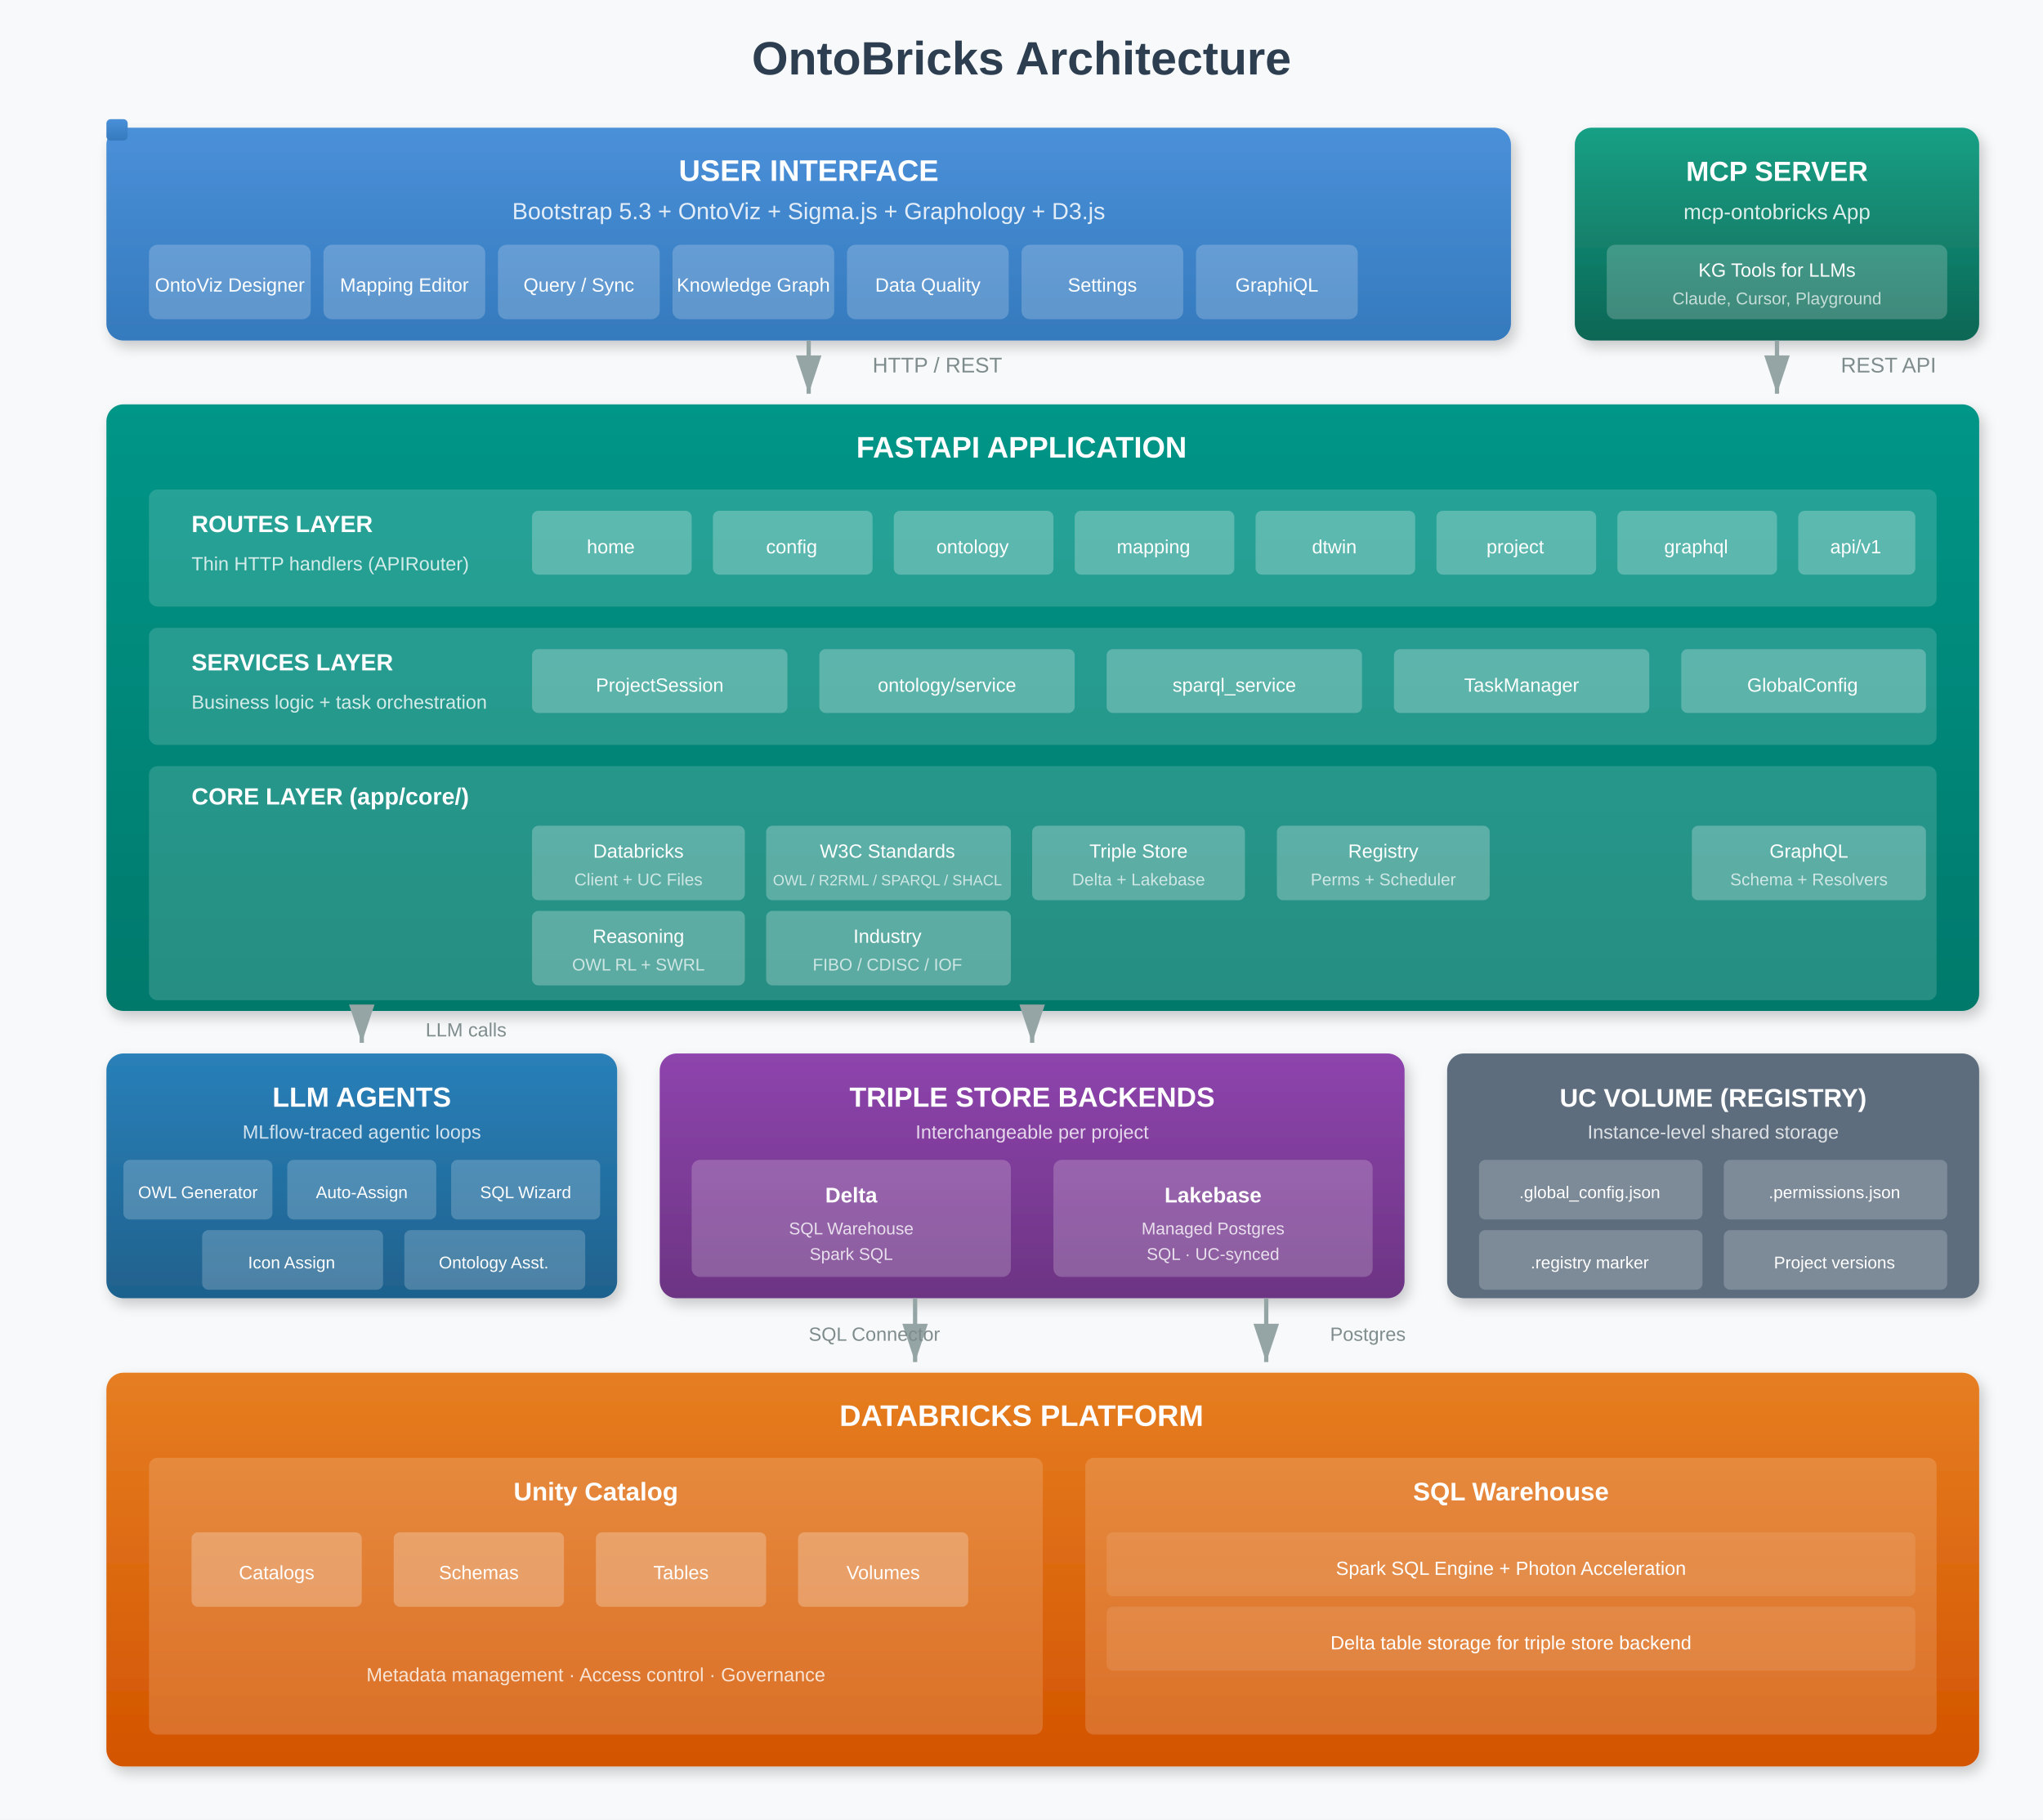
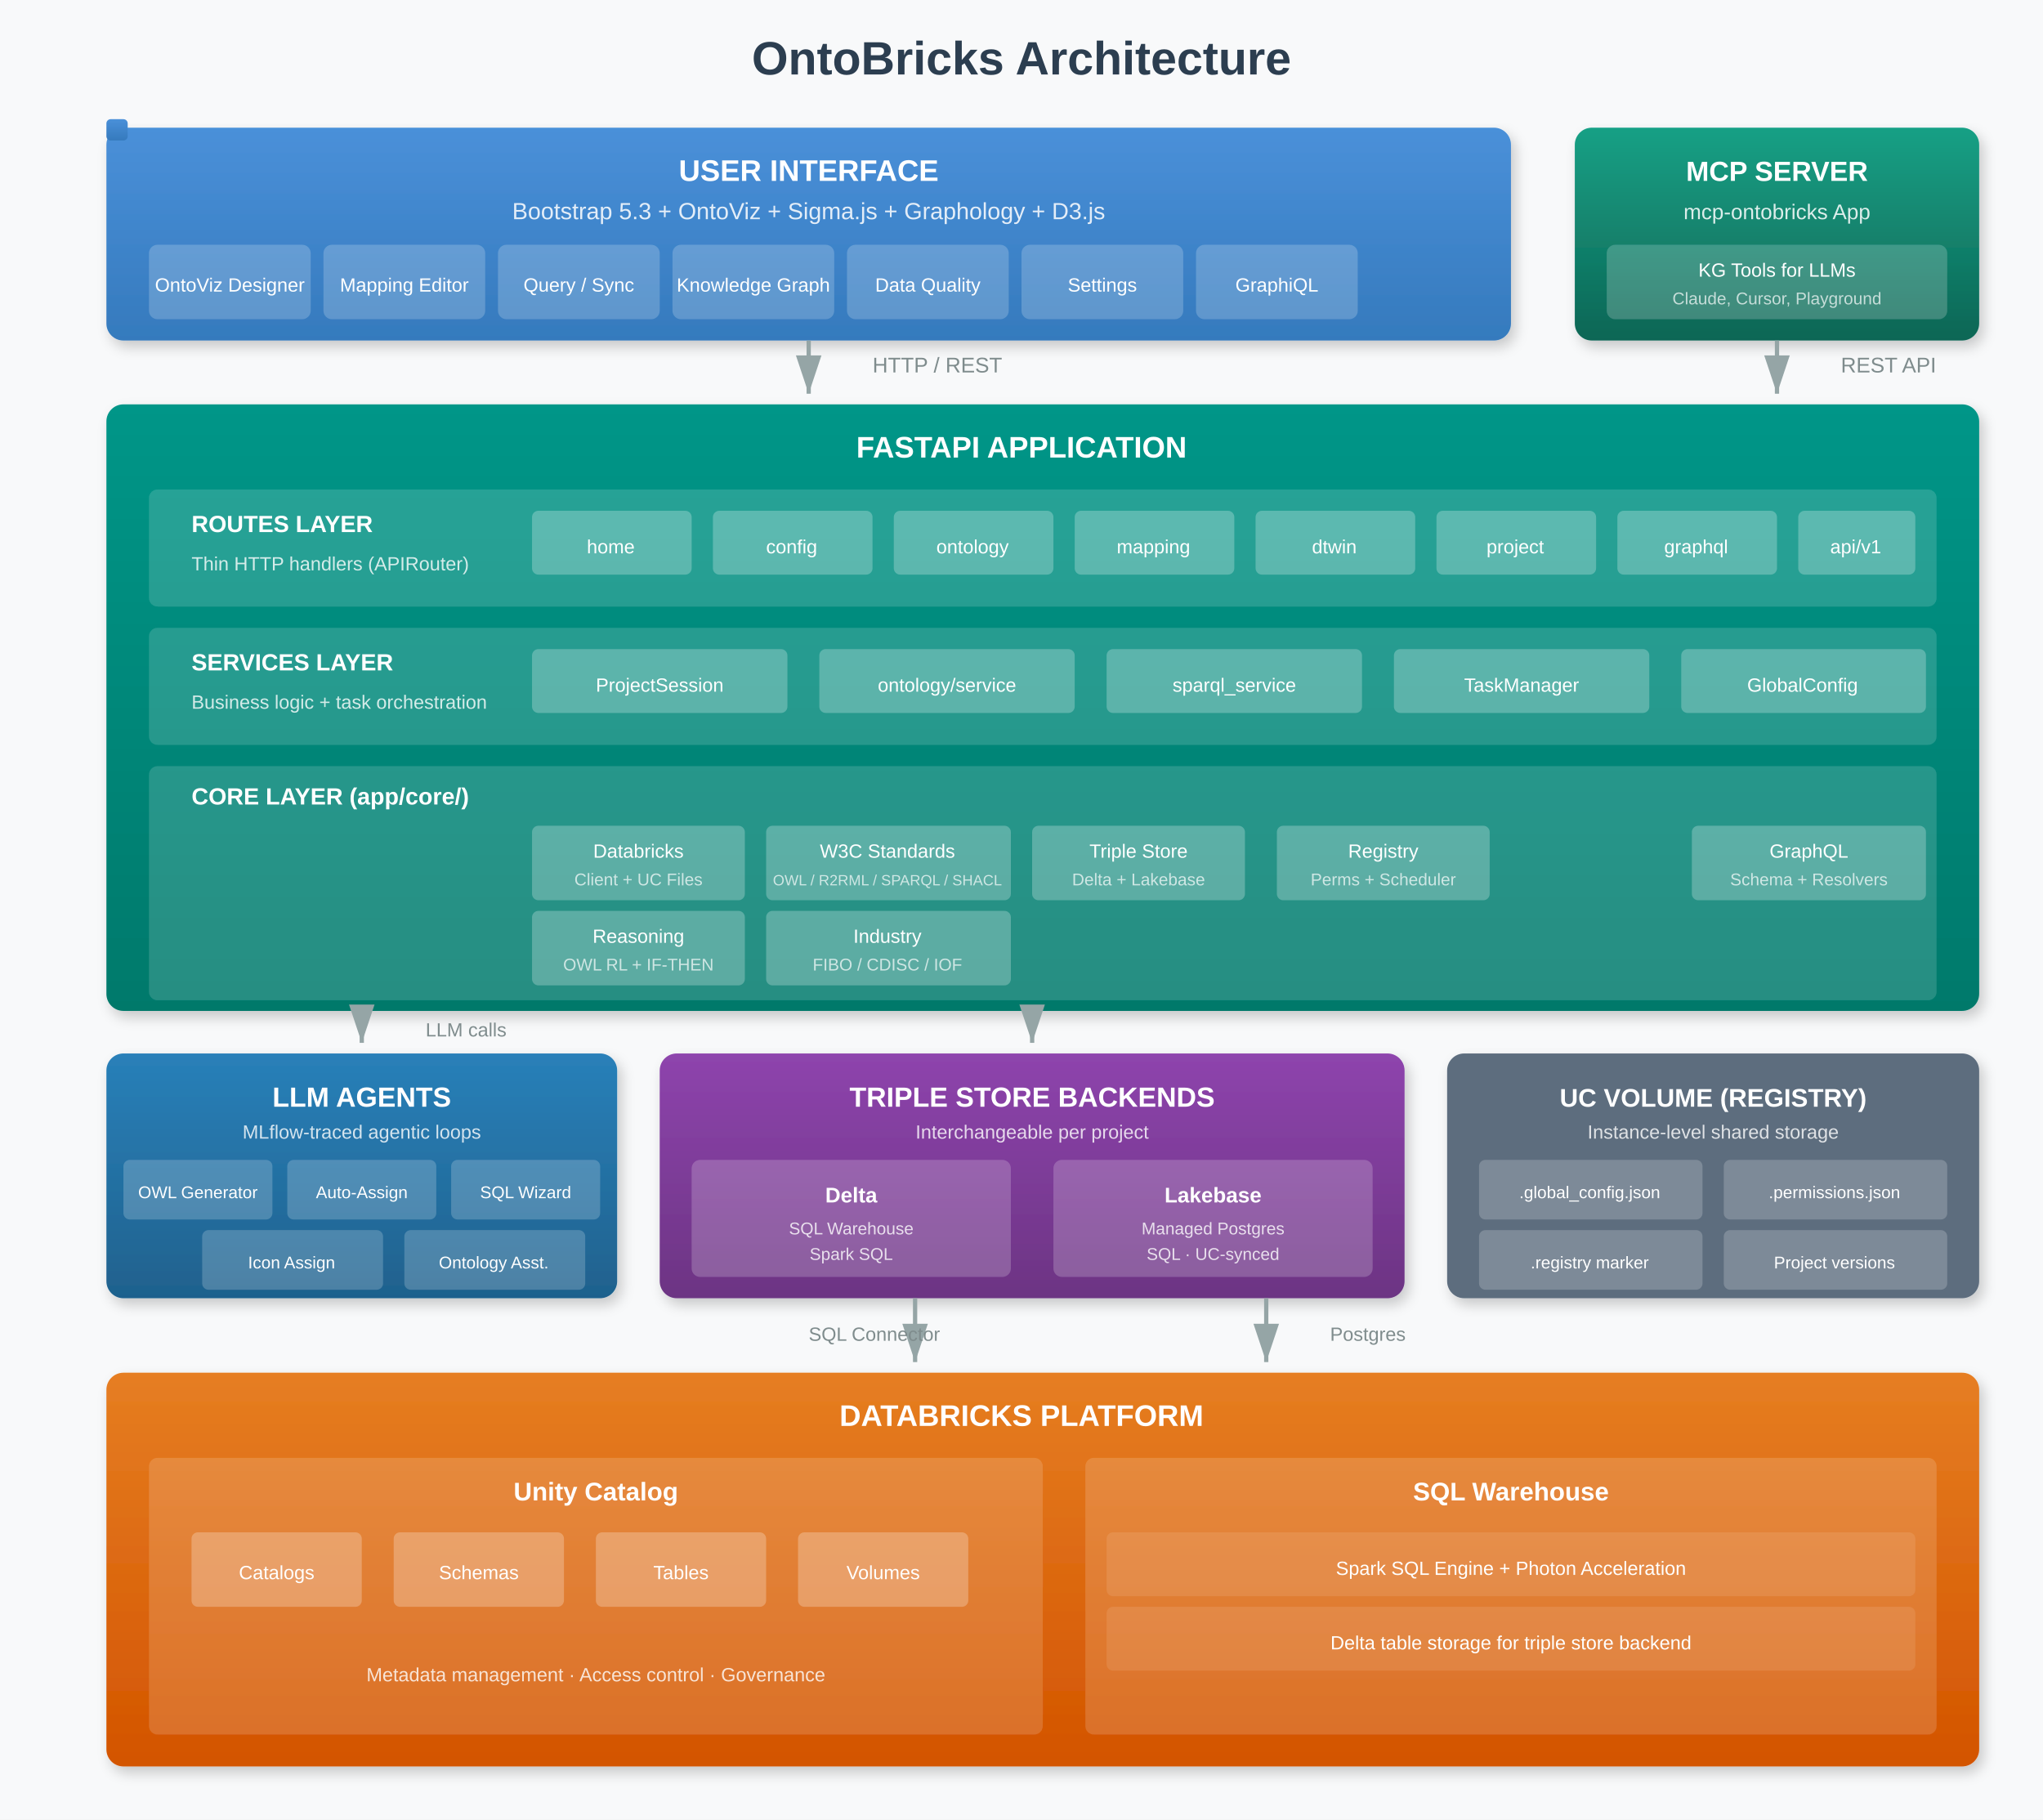
<svg xmlns="http://www.w3.org/2000/svg" viewBox="0 0 960 855" font-family="Segoe UI, Arial, sans-serif">
  <defs>
    <linearGradient id="uiGrad" x1="0%" y1="0%" x2="0%" y2="100%">
      <stop offset="0%" style="stop-color:#4A90D9;stop-opacity:1" />
      <stop offset="100%" style="stop-color:#357ABD;stop-opacity:1" />
    </linearGradient>
    <linearGradient id="fastapiGrad" x1="0%" y1="0%" x2="0%" y2="100%">
      <stop offset="0%" style="stop-color:#009688;stop-opacity:1" />
      <stop offset="100%" style="stop-color:#00796B;stop-opacity:1" />
    </linearGradient>
    <linearGradient id="dbGrad" x1="0%" y1="0%" x2="0%" y2="100%">
      <stop offset="0%" style="stop-color:#E67E22;stop-opacity:1" />
      <stop offset="100%" style="stop-color:#D35400;stop-opacity:1" />
    </linearGradient>
    <linearGradient id="tsGrad" x1="0%" y1="0%" x2="0%" y2="100%">
      <stop offset="0%" style="stop-color:#8E44AD;stop-opacity:1" />
      <stop offset="100%" style="stop-color:#6C3483;stop-opacity:1" />
    </linearGradient>
    <linearGradient id="agentGrad" x1="0%" y1="0%" x2="0%" y2="100%">
      <stop offset="0%" style="stop-color:#2980B9;stop-opacity:1" />
      <stop offset="100%" style="stop-color:#1F618D;stop-opacity:1" />
    </linearGradient>
    <linearGradient id="mcpGrad" x1="0%" y1="0%" x2="0%" y2="100%">
      <stop offset="0%" style="stop-color:#16A085;stop-opacity:1" />
      <stop offset="100%" style="stop-color:#0E6655;stop-opacity:1" />
    </linearGradient>
    <filter id="shadow" x="-5%" y="-5%" width="110%" height="115%">
      <feDropShadow dx="2" dy="3" stdDeviation="3" flood-opacity="0.2" />
    </filter>
    <marker id="arrow" markerWidth="10" markerHeight="10" refX="9" refY="3" orient="auto">
      <path d="M0,0 L0,6 L9,3 z" fill="#95a5a6" />
    </marker>
  </defs>
  <rect width="960" height="855" fill="#f8f9fa" />
  <text x="480" y="35" text-anchor="middle" font-size="22" font-weight="bold" fill="#2c3e50">OntoBricks Architecture</text>
  <g filter="url(#shadow)">
    <rect x="50" y="60" width="660" height="100" rx="8" fill="url(#uiGrad)" />
    <text x="380" y="85" text-anchor="middle" font-size="14" font-weight="bold" fill="white">USER INTERFACE</text>
    <text x="380" y="103" text-anchor="middle" font-size="11" fill="rgba(255,255,255,0.85)">Bootstrap 5.3 + OntoViz + Sigma.js + Graphology + D3.js</text>
    <rect x="70" y="115" width="76" height="35" rx="4" fill="white" fill-opacity="0.2" />
    <text x="108" y="137" text-anchor="middle" font-size="9" fill="white">OntoViz Designer</text>
    <rect x="152" y="115" width="76" height="35" rx="4" fill="white" fill-opacity="0.2" />
    <text x="190" y="137" text-anchor="middle" font-size="9" fill="white">Mapping Editor</text>
    <rect x="234" y="115" width="76" height="35" rx="4" fill="white" fill-opacity="0.2" />
    <text x="272" y="137" text-anchor="middle" font-size="9" fill="white">Query / Sync</text>
    <rect x="316" y="115" width="76" height="35" rx="4" fill="white" fill-opacity="0.2" />
    <text x="354" y="137" text-anchor="middle" font-size="9" fill="white">Knowledge Graph</text>
    <rect x="398" y="115" width="76" height="35" rx="4" fill="white" fill-opacity="0.2" />
    <text x="436" y="137" text-anchor="middle" font-size="9" fill="white">Data Quality</text>
    <rect x="480" y="115" width="76" height="35" rx="4" fill="white" fill-opacity="0.2" />
    <text x="518" y="137" text-anchor="middle" font-size="9" fill="white">Settings</text>
    <rect x="562" y="115" width="76" height="35" rx="4" fill="white" fill-opacity="0.2" />
    <text x="600" y="137" text-anchor="middle" font-size="9" fill="white">GraphiQL</text>
  </g>
  <g filter="url(#shadow)">
    <rect x="740" y="60" width="190" height="100" rx="8" fill="url(#mcpGrad)" />
    <text x="835" y="85" text-anchor="middle" font-size="13" font-weight="bold" fill="white">MCP SERVER</text>
    <text x="835" y="103" text-anchor="middle" font-size="10" fill="rgba(255,255,255,0.85)">mcp-ontobricks App</text>
    <rect x="755" y="115" width="160" height="35" rx="4" fill="white" fill-opacity="0.2" />
    <text x="835" y="130" text-anchor="middle" font-size="9" fill="white">KG Tools for LLMs</text>
    <text x="835" y="143" text-anchor="middle" font-size="8" fill="rgba(255,255,255,0.7)">Claude, Cursor, Playground</text>
  </g>
  <path d="M380 160 L380 185" stroke="#95a5a6" stroke-width="2" marker-end="url(#arrow)" />
  <text x="410" y="175" font-size="10" fill="#7f8c8d">HTTP / REST</text>
  <path d="M835 160 L835 185" stroke="#95a5a6" stroke-width="2" marker-end="url(#arrow)" />
  <text x="865" y="175" font-size="10" fill="#7f8c8d">REST API</text>
  <g filter="url(#shadow)">
    <rect x="50" y="190" width="880" height="285" rx="8" fill="url(#fastapiGrad)" />
    <text x="480" y="215" text-anchor="middle" font-size="14" font-weight="bold" fill="white">FASTAPI APPLICATION</text>
    <rect x="70" y="230" width="840" height="55" rx="4" fill="white" fill-opacity="0.15" />
    <text x="90" y="250" font-size="11" font-weight="600" fill="white">ROUTES LAYER</text>
    <text x="90" y="268" font-size="9" fill="rgba(255,255,255,0.8)">Thin HTTP handlers (APIRouter)</text>
    <rect x="250" y="240" width="75" height="30" rx="3" fill="white" fill-opacity="0.25" />
    <text x="287" y="260" text-anchor="middle" font-size="9" fill="white">home</text>
    <rect x="335" y="240" width="75" height="30" rx="3" fill="white" fill-opacity="0.25" />
    <text x="372" y="260" text-anchor="middle" font-size="9" fill="white">config</text>
    <rect x="420" y="240" width="75" height="30" rx="3" fill="white" fill-opacity="0.25" />
    <text x="457" y="260" text-anchor="middle" font-size="9" fill="white">ontology</text>
    <rect x="505" y="240" width="75" height="30" rx="3" fill="white" fill-opacity="0.25" />
    <text x="542" y="260" text-anchor="middle" font-size="9" fill="white">mapping</text>
    <rect x="590" y="240" width="75" height="30" rx="3" fill="white" fill-opacity="0.25" />
    <text x="627" y="260" text-anchor="middle" font-size="9" fill="white">dtwin</text>
    <rect x="675" y="240" width="75" height="30" rx="3" fill="white" fill-opacity="0.25" />
    <text x="712" y="260" text-anchor="middle" font-size="9" fill="white">project</text>
    <rect x="760" y="240" width="75" height="30" rx="3" fill="white" fill-opacity="0.25" />
    <text x="797" y="260" text-anchor="middle" font-size="9" fill="white">graphql</text>
    <rect x="845" y="240" width="55" height="30" rx="3" fill="white" fill-opacity="0.25" />
    <text x="872" y="260" text-anchor="middle" font-size="9" fill="white">api/v1</text>
    <rect x="70" y="295" width="840" height="55" rx="4" fill="white" fill-opacity="0.15" />
    <text x="90" y="315" font-size="11" font-weight="600" fill="white">SERVICES LAYER</text>
    <text x="90" y="333" font-size="9" fill="rgba(255,255,255,0.8)">Business logic + task orchestration</text>
    <rect x="250" y="305" width="120" height="30" rx="3" fill="white" fill-opacity="0.25" />
    <text x="310" y="325" text-anchor="middle" font-size="9" fill="white">ProjectSession</text>
    <rect x="385" y="305" width="120" height="30" rx="3" fill="white" fill-opacity="0.25" />
    <text x="445" y="325" text-anchor="middle" font-size="9" fill="white">ontology/service</text>
    <rect x="520" y="305" width="120" height="30" rx="3" fill="white" fill-opacity="0.25" />
    <text x="580" y="325" text-anchor="middle" font-size="9" fill="white">sparql_service</text>
    <rect x="655" y="305" width="120" height="30" rx="3" fill="white" fill-opacity="0.25" />
    <text x="715" y="325" text-anchor="middle" font-size="9" fill="white">TaskManager</text>
    <rect x="790" y="305" width="115" height="30" rx="3" fill="white" fill-opacity="0.25" />
    <text x="847" y="325" text-anchor="middle" font-size="9" fill="white">GlobalConfig</text>
    <rect x="70" y="360" width="840" height="110" rx="4" fill="white" fill-opacity="0.15" />
    <text x="90" y="378" font-size="11" font-weight="600" fill="white">CORE LAYER (app/core/)</text>
    <rect x="250" y="388" width="100" height="35" rx="3" fill="white" fill-opacity="0.25" />
    <text x="300" y="403" text-anchor="middle" font-size="9" fill="white">Databricks</text>
    <text x="300" y="416" text-anchor="middle" font-size="8" fill="rgba(255,255,255,0.7)">Client + UC Files</text>
    <rect x="360" y="388" width="115" height="35" rx="3" fill="white" fill-opacity="0.25" />
    <text x="417" y="403" text-anchor="middle" font-size="9" fill="white">W3C Standards</text>
    <text x="417" y="416" text-anchor="middle" font-size="7" fill="rgba(255,255,255,0.7)">OWL / R2RML / SPARQL / SHACL</text>
    <rect x="485" y="388" width="100" height="35" rx="3" fill="white" fill-opacity="0.25" />
    <text x="535" y="403" text-anchor="middle" font-size="9" fill="white">Triple Store</text>
    <text x="535" y="416" text-anchor="middle" font-size="8" fill="rgba(255,255,255,0.7)">Delta + Lakebase</text>
    <rect x="600" y="388" width="100" height="35" rx="3" fill="white" fill-opacity="0.25" />
    <text x="650" y="403" text-anchor="middle" font-size="9" fill="white">Registry</text>
    <text x="650" y="416" text-anchor="middle" font-size="8" fill="rgba(255,255,255,0.7)">Perms + Scheduler</text>
    <rect x="795" y="388" width="110" height="35" rx="3" fill="white" fill-opacity="0.25" />
    <text x="850" y="403" text-anchor="middle" font-size="9" fill="white">GraphQL</text>
    <text x="850" y="416" text-anchor="middle" font-size="8" fill="rgba(255,255,255,0.7)">Schema + Resolvers</text>
    <rect x="250" y="428" width="100" height="35" rx="3" fill="white" fill-opacity="0.25" />
    <text x="300" y="443" text-anchor="middle" font-size="9" fill="white">Reasoning</text>
-     <text x="300" y="456" text-anchor="middle" font-size="8" fill="rgba(255,255,255,0.7)">OWL RL + SWRL</text>
+     <text x="300" y="456" text-anchor="middle" font-size="8" fill="rgba(255,255,255,0.7)">OWL RL + IF-THEN</text>
    <rect x="360" y="428" width="115" height="35" rx="3" fill="white" fill-opacity="0.25" />
    <text x="417" y="443" text-anchor="middle" font-size="9" fill="white">Industry</text>
    <text x="417" y="456" text-anchor="middle" font-size="8" fill="rgba(255,255,255,0.7)">FIBO / CDISC / IOF</text>
  </g>
  <g filter="url(#shadow)">
    <rect x="50" y="495" width="240" height="115" rx="8" fill="url(#agentGrad)" />
    <text x="170" y="520" text-anchor="middle" font-size="13" font-weight="bold" fill="white">LLM AGENTS</text>
    <text x="170" y="535" text-anchor="middle" font-size="9" fill="rgba(255,255,255,0.8)">MLflow-traced agentic loops</text>
    <rect x="58" y="545" width="70" height="28" rx="3" fill="white" fill-opacity="0.2" />
    <text x="93" y="563" text-anchor="middle" font-size="8" fill="white">OWL Generator</text>
    <rect x="135" y="545" width="70" height="28" rx="3" fill="white" fill-opacity="0.2" />
    <text x="170" y="563" text-anchor="middle" font-size="8" fill="white">Auto-Assign</text>
    <rect x="212" y="545" width="70" height="28" rx="3" fill="white" fill-opacity="0.2" />
    <text x="247" y="563" text-anchor="middle" font-size="8" fill="white">SQL Wizard</text>
    <rect x="95" y="578" width="85" height="28" rx="3" fill="white" fill-opacity="0.2" />
    <text x="137" y="596" text-anchor="middle" font-size="8" fill="white">Icon Assign</text>
    <rect x="190" y="578" width="85" height="28" rx="3" fill="white" fill-opacity="0.2" />
    <text x="232" y="596" text-anchor="middle" font-size="8" fill="white">Ontology Asst.</text>
  </g>
  <g filter="url(#shadow)">
    <rect x="310" y="495" width="350" height="115" rx="8" fill="url(#tsGrad)" />
    <text x="485" y="520" text-anchor="middle" font-size="13" font-weight="bold" fill="white">TRIPLE STORE BACKENDS</text>
    <text x="485" y="535" text-anchor="middle" font-size="9" fill="rgba(255,255,255,0.8)">Interchangeable per project</text>
    <rect x="325" y="545" width="150" height="55" rx="4" fill="white" fill-opacity="0.2" />
    <text x="400" y="565" text-anchor="middle" font-size="10" font-weight="600" fill="white">Delta</text>
    <text x="400" y="580" text-anchor="middle" font-size="8" fill="rgba(255,255,255,0.8)">SQL Warehouse</text>
    <text x="400" y="592" text-anchor="middle" font-size="8" fill="rgba(255,255,255,0.8)">Spark SQL</text>
    <rect x="495" y="545" width="150" height="55" rx="4" fill="white" fill-opacity="0.2" />
    <text x="570" y="565" text-anchor="middle" font-size="10" font-weight="600" fill="white">Lakebase</text>
    <text x="570" y="580" text-anchor="middle" font-size="8" fill="rgba(255,255,255,0.8)">Managed Postgres</text>
    <text x="570" y="592" text-anchor="middle" font-size="8" fill="rgba(255,255,255,0.8)">SQL · UC-synced</text>
  </g>
  <path d="M485 475 L485 490" stroke="#95a5a6" stroke-width="2" marker-end="url(#arrow)" />
  <path d="M170 475 L170 490" stroke="#95a5a6" stroke-width="2" marker-end="url(#arrow)" />
  <text x="200" y="487" font-size="9" fill="#7f8c8d">LLM calls</text>
  <path d="M430 610 L430 640" stroke="#95a5a6" stroke-width="2" marker-end="url(#arrow)" />
  <text x="380" y="630" font-size="9" fill="#7f8c8d">SQL Connector</text>
  <path d="M595 610 L595 640" stroke="#95a5a6" stroke-width="2" marker-end="url(#arrow)" />
  <text x="625" y="630" font-size="9" fill="#7f8c8d">Postgres</text>
  <g filter="url(#shadow)">
    <rect x="680" y="495" width="250" height="115" rx="8" fill="#5D6D7E" />
    <text x="805" y="520" text-anchor="middle" font-size="12" font-weight="bold" fill="white">UC VOLUME (REGISTRY)</text>
    <text x="805" y="535" text-anchor="middle" font-size="9" fill="rgba(255,255,255,0.8)">Instance-level shared storage</text>
    <rect x="695" y="545" width="105" height="28" rx="3" fill="white" fill-opacity="0.2" />
    <text x="747" y="563" text-anchor="middle" font-size="8" fill="white">.global_config.json</text>
    <rect x="810" y="545" width="105" height="28" rx="3" fill="white" fill-opacity="0.2" />
    <text x="862" y="563" text-anchor="middle" font-size="8" fill="white">.permissions.json</text>
    <rect x="695" y="578" width="105" height="28" rx="3" fill="white" fill-opacity="0.2" />
    <text x="747" y="596" text-anchor="middle" font-size="8" fill="white">.registry marker</text>
    <rect x="810" y="578" width="105" height="28" rx="3" fill="white" fill-opacity="0.2" />
    <text x="862" y="596" text-anchor="middle" font-size="8" fill="white">Project versions</text>
  </g>
  <g filter="url(#shadow)">
    <rect x="50" y="645" width="880" height="185" rx="8" fill="url(#dbGrad)" />
    <text x="480" y="670" text-anchor="middle" font-size="14" font-weight="bold" fill="white">DATABRICKS PLATFORM</text>
    <rect x="70" y="685" width="420" height="130" rx="4" fill="white" fill-opacity="0.15" />
    <text x="280" y="705" text-anchor="middle" font-size="12" font-weight="600" fill="white">Unity Catalog</text>
    <rect x="90" y="720" width="80" height="35" rx="3" fill="white" fill-opacity="0.25" />
    <text x="130" y="742" text-anchor="middle" font-size="9" fill="white">Catalogs</text>
    <rect x="185" y="720" width="80" height="35" rx="3" fill="white" fill-opacity="0.25" />
    <text x="225" y="742" text-anchor="middle" font-size="9" fill="white">Schemas</text>
    <rect x="280" y="720" width="80" height="35" rx="3" fill="white" fill-opacity="0.25" />
    <text x="320" y="742" text-anchor="middle" font-size="9" fill="white">Tables</text>
    <rect x="375" y="720" width="80" height="35" rx="3" fill="white" fill-opacity="0.25" />
    <text x="415" y="742" text-anchor="middle" font-size="9" fill="white">Volumes</text>
    <text x="280" y="790" text-anchor="middle" font-size="9" fill="rgba(255,255,255,0.8)">Metadata management · Access control · Governance</text>
    <rect x="510" y="685" width="400" height="130" rx="4" fill="white" fill-opacity="0.15" />
    <text x="710" y="705" text-anchor="middle" font-size="12" font-weight="600" fill="white">SQL Warehouse</text>
    <rect x="520" y="720" width="380" height="30" rx="3" fill="white" fill-opacity="0.1" />
    <text x="710" y="740" text-anchor="middle" font-size="9" fill="white">Spark SQL Engine + Photon Acceleration</text>
    <rect x="520" y="755" width="380" height="30" rx="3" fill="white" fill-opacity="0.1" />
    <text x="710" y="775" text-anchor="middle" font-size="9" fill="white">Delta table storage for triple store backend</text>
  </g>
  <rect x="50" y="56" width="10" height="10" rx="2" fill="url(#uiGrad)" />
  <rect x="50" y="56" width="0" height="0" />
</svg>
